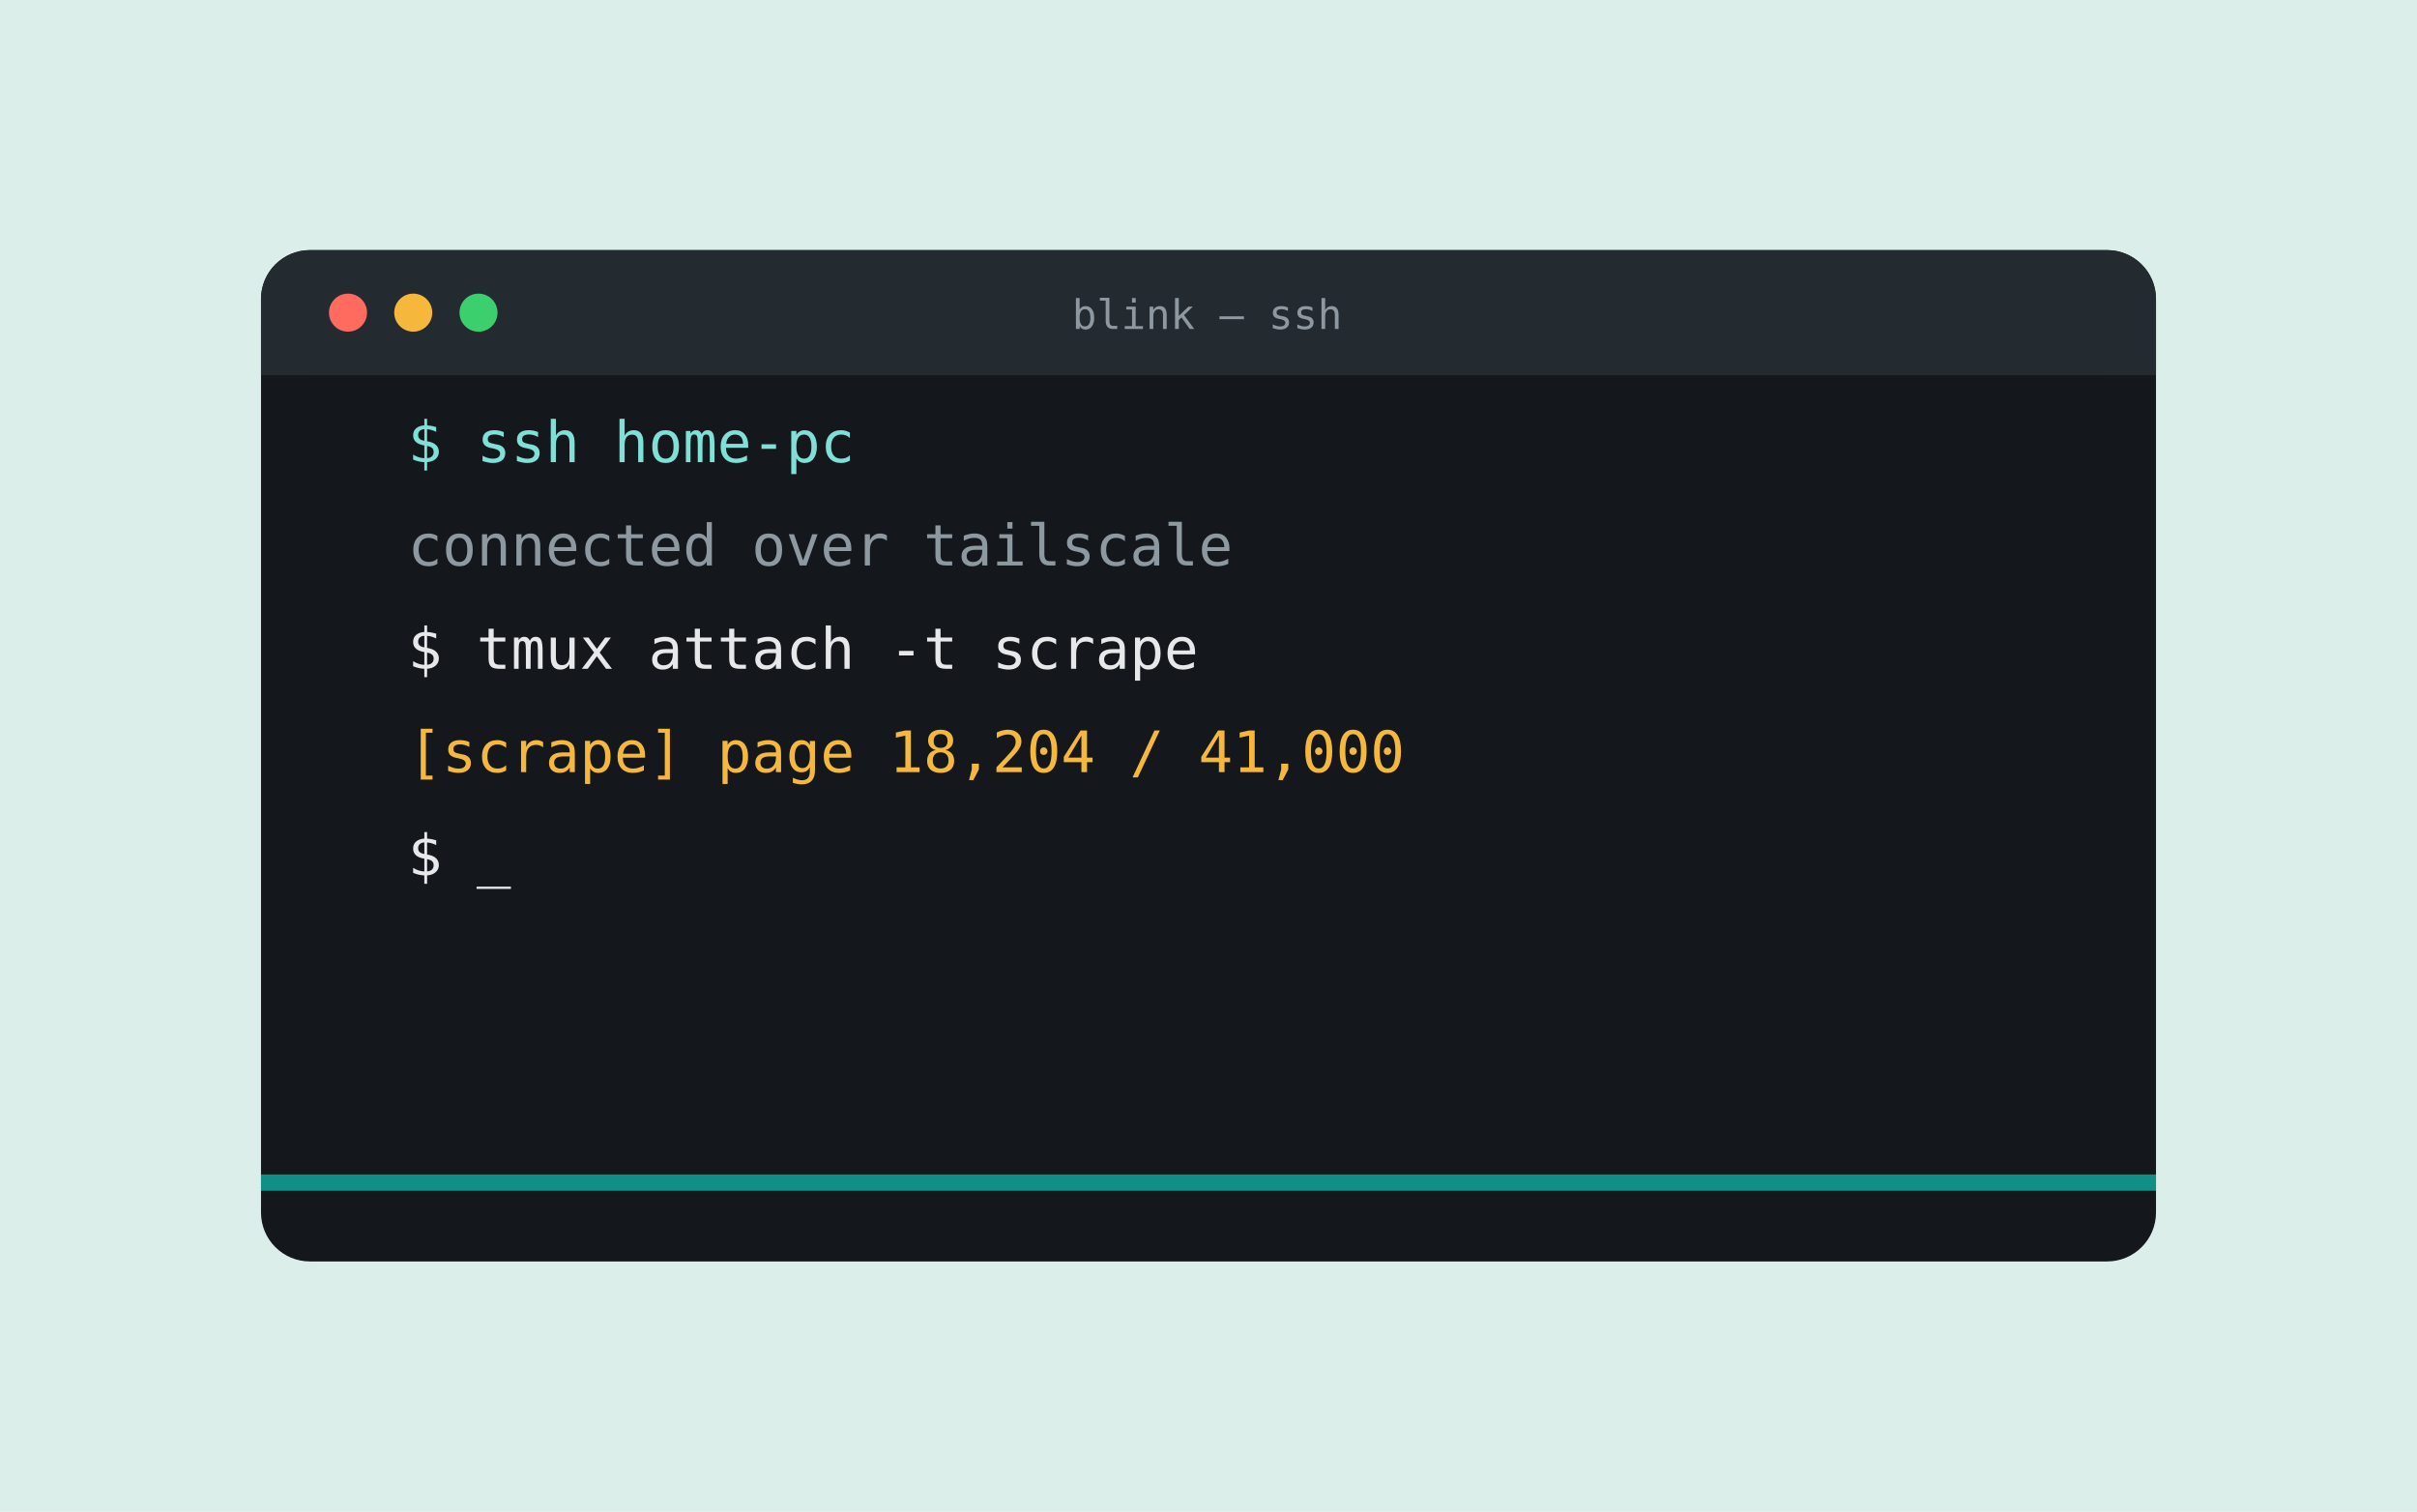
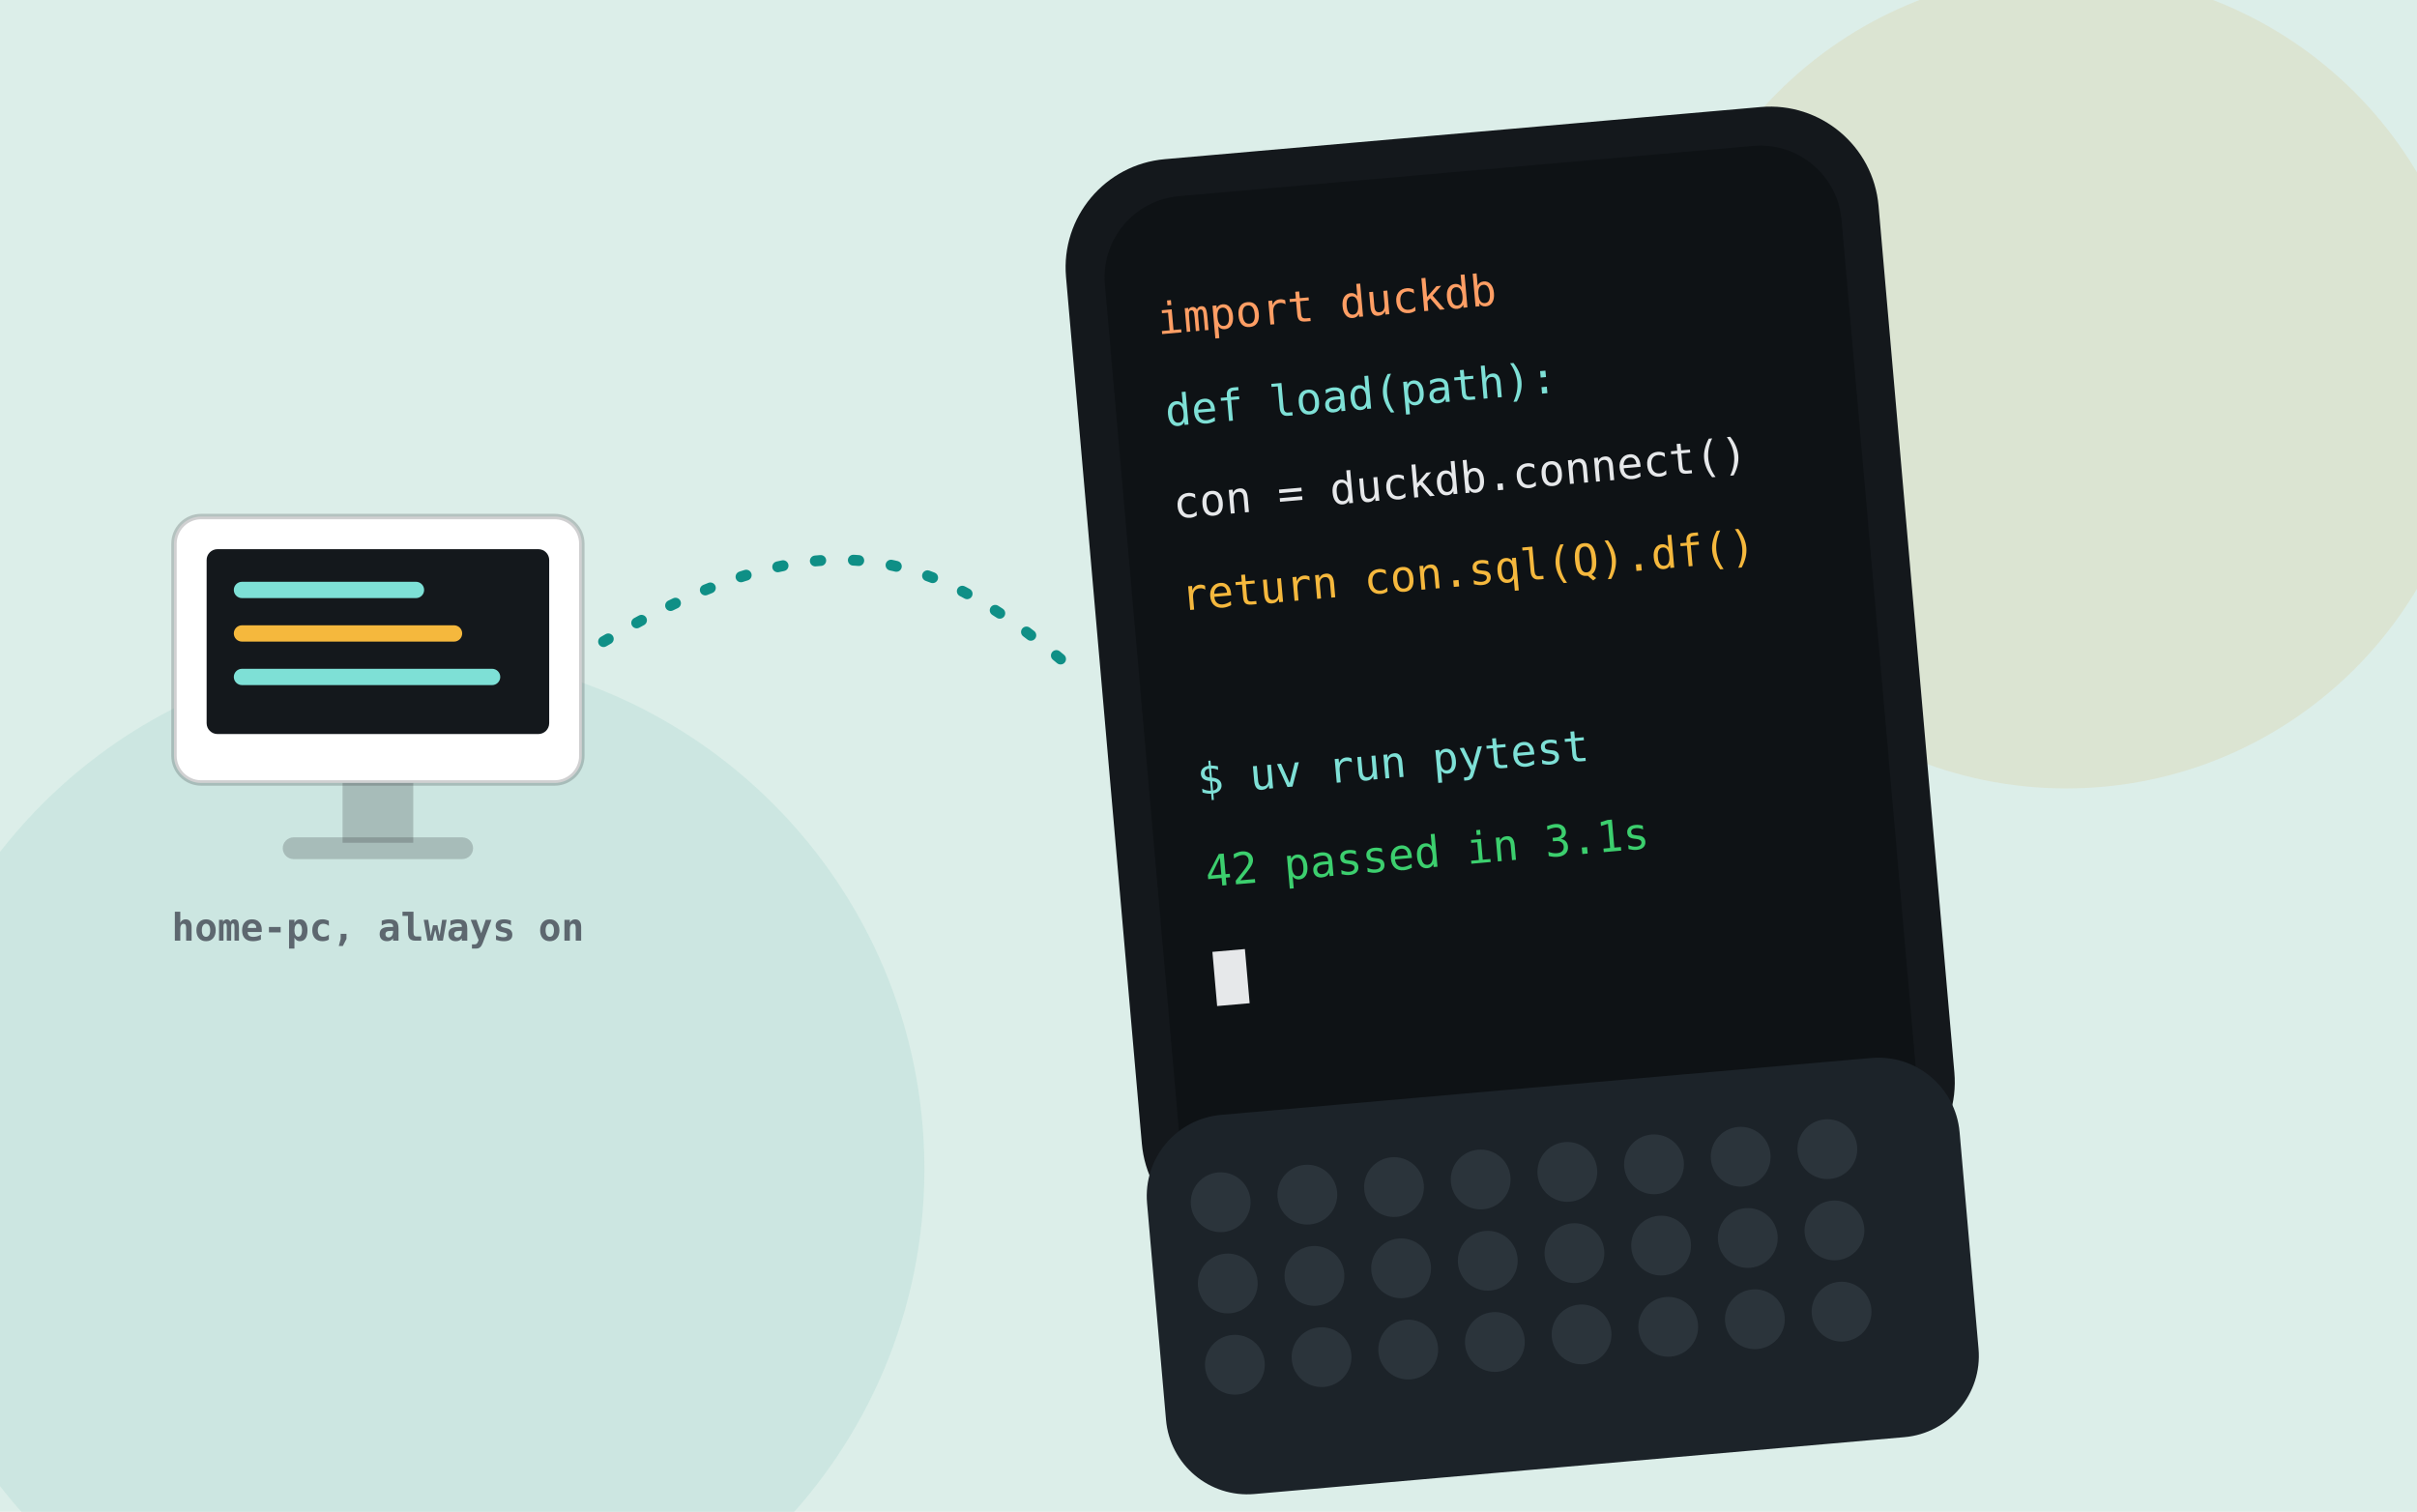
<svg xmlns="http://www.w3.org/2000/svg" viewBox="0 0 889 556" width="889" height="556">
  <rect width="889" height="556" fill="#dceee9" />
-   <rect x="96" y="92" width="697" height="372" rx="18" fill="#14181c" />
-   <rect x="96" y="92" width="697" height="46" rx="18" fill="#232a30" />
-   <rect x="96" y="120" width="697" height="18" fill="#232a30" />
-   <circle cx="128" cy="115" r="7" fill="#ff6b5e" />
-   <circle cx="152" cy="115" r="7" fill="#f5b83d" />
-   <circle cx="176" cy="115" r="7" fill="#3ccf6e" />
-   <text x="444" y="121" text-anchor="middle" font-family="JetBrains Mono, ui-monospace, monospace" font-size="15" fill="#8d98a0">blink — ssh</text>
-   <text x="150" y="170" font-family="JetBrains Mono, ui-monospace, monospace" font-size="21" fill="#7ee0d6">$ ssh home-pc</text>
-   <text x="150" y="208" font-family="JetBrains Mono, ui-monospace, monospace" font-size="21" fill="#8d98a0">connected over tailscale</text>
-   <text x="150" y="246" font-family="JetBrains Mono, ui-monospace, monospace" font-size="21" fill="#e6e8ea">$ tmux attach -t scrape</text>
-   <text x="150" y="284" font-family="JetBrains Mono, ui-monospace, monospace" font-size="21" fill="#f5b83d">[scrape] page 18,204 / 41,000</text>
-   <text x="150" y="322" font-family="JetBrains Mono, ui-monospace, monospace" font-size="21" fill="#e6e8ea">$ _</text>
-   <rect x="96" y="432" width="697" height="6" fill="#0f8f86" />
+   <circle cx="150" cy="430" r="190" fill="rgba(15,143,134,.08)" />
+   <circle cx="760" cy="140" r="150" fill="rgba(217,138,0,.10)" />
+   <rect x="64" y="190" width="150" height="98" rx="10" fill="#fff" stroke="rgba(20,24,28,.2)" stroke-width="2" />
+   <rect x="76" y="202" width="126" height="68" rx="4" fill="#14181c" />
+   <rect x="86" y="214" width="70" height="6" rx="3" fill="#7ee0d6" />
+   <rect x="86" y="230" width="84" height="6" rx="3" fill="#f5b83d" />
+   <rect x="86" y="246" width="98" height="6" rx="3" fill="#7ee0d6" />
+   <rect x="126" y="288" width="26" height="22" fill="rgba(20,24,28,.2)" />
+   <rect x="104" y="308" width="70" height="8" rx="4" fill="rgba(20,24,28,.2)" />
+   <text x="139" y="346" font-family="JetBrains Mono, Menlo, ui-monospace, monospace" font-size="14" font-weight="600" fill="#5d676f" text-anchor="middle">home-pc, always on</text>
+   <path d="M222 236 C 300 190, 340 200, 392 244" fill="none" stroke="#0f8f86" stroke-width="4" stroke-dasharray="2 12" stroke-linecap="round" />
+   <g transform="rotate(-5 560 300)">
+     <rect x="410" y="48" width="300" height="400" rx="40" fill="#14181c" />
+     <rect x="424" y="62" width="272" height="372" rx="30" fill="#0e1215" />
+     <text x="442" y="112" font-family="JetBrains Mono, Menlo, ui-monospace, monospace" font-size="16" font-weight="500" fill="#ff9e64" text-anchor="start">import duckdb</text>
+     <text x="442" y="146" font-family="JetBrains Mono, Menlo, ui-monospace, monospace" font-size="16" font-weight="500" fill="#7ee0d6" text-anchor="start">def load(path):</text>
+     <text x="442" y="180" font-family="JetBrains Mono, Menlo, ui-monospace, monospace" font-size="16" font-weight="500" fill="#e6e8ea" text-anchor="start">    con = duckdb.connect()</text>
+     <text x="442" y="214" font-family="JetBrains Mono, Menlo, ui-monospace, monospace" font-size="16" font-weight="500" fill="#f5b83d" text-anchor="start">    return con.sql(Q).df()</text>
+     <text x="442" y="248" font-family="JetBrains Mono, Menlo, ui-monospace, monospace" font-size="16" font-weight="500" fill="#8d98a0" text-anchor="start" />
+     <text x="442" y="282" font-family="JetBrains Mono, Menlo, ui-monospace, monospace" font-size="16" font-weight="500" fill="#7ee0d6" text-anchor="start">$ uv run pytest</text>
+     <text x="442" y="316" font-family="JetBrains Mono, Menlo, ui-monospace, monospace" font-size="16" font-weight="500" fill="#3ccf6e" text-anchor="start">42 passed in 3.1s</text>
+     <rect x="442" y="340" width="12" height="20" fill="#e6e8ea" />
+     <rect x="410" y="400" width="300" height="140" rx="30" fill="#1c2329" />
+     <circle cx="437" cy="432" r="11" fill="#2b343b" />
+     <circle cx="469" cy="432" r="11" fill="#2b343b" />
+     <circle cx="501" cy="432" r="11" fill="#2b343b" />
+     <circle cx="533" cy="432" r="11" fill="#2b343b" />
+     <circle cx="565" cy="432" r="11" fill="#2b343b" />
+     <circle cx="597" cy="432" r="11" fill="#2b343b" />
+     <circle cx="629" cy="432" r="11" fill="#2b343b" />
+     <circle cx="661" cy="432" r="11" fill="#2b343b" />
+     <circle cx="437" cy="462" r="11" fill="#2b343b" />
+     <circle cx="469" cy="462" r="11" fill="#2b343b" />
+     <circle cx="501" cy="462" r="11" fill="#2b343b" />
+     <circle cx="533" cy="462" r="11" fill="#2b343b" />
+     <circle cx="565" cy="462" r="11" fill="#2b343b" />
+     <circle cx="597" cy="462" r="11" fill="#2b343b" />
+     <circle cx="629" cy="462" r="11" fill="#2b343b" />
+     <circle cx="661" cy="462" r="11" fill="#2b343b" />
+     <circle cx="437" cy="492" r="11" fill="#2b343b" />
+     <circle cx="469" cy="492" r="11" fill="#2b343b" />
+     <circle cx="501" cy="492" r="11" fill="#2b343b" />
+     <circle cx="533" cy="492" r="11" fill="#2b343b" />
+     <circle cx="565" cy="492" r="11" fill="#2b343b" />
+     <circle cx="597" cy="492" r="11" fill="#2b343b" />
+     <circle cx="629" cy="492" r="11" fill="#2b343b" />
+     <circle cx="661" cy="492" r="11" fill="#2b343b" />
+   </g>
+   <text x="444" y="540" font-family="JetBrains Mono, Menlo, ui-monospace, monospace" font-size="10" font-weight="500" fill="#e6e8ea" text-anchor="start" />
</svg>
